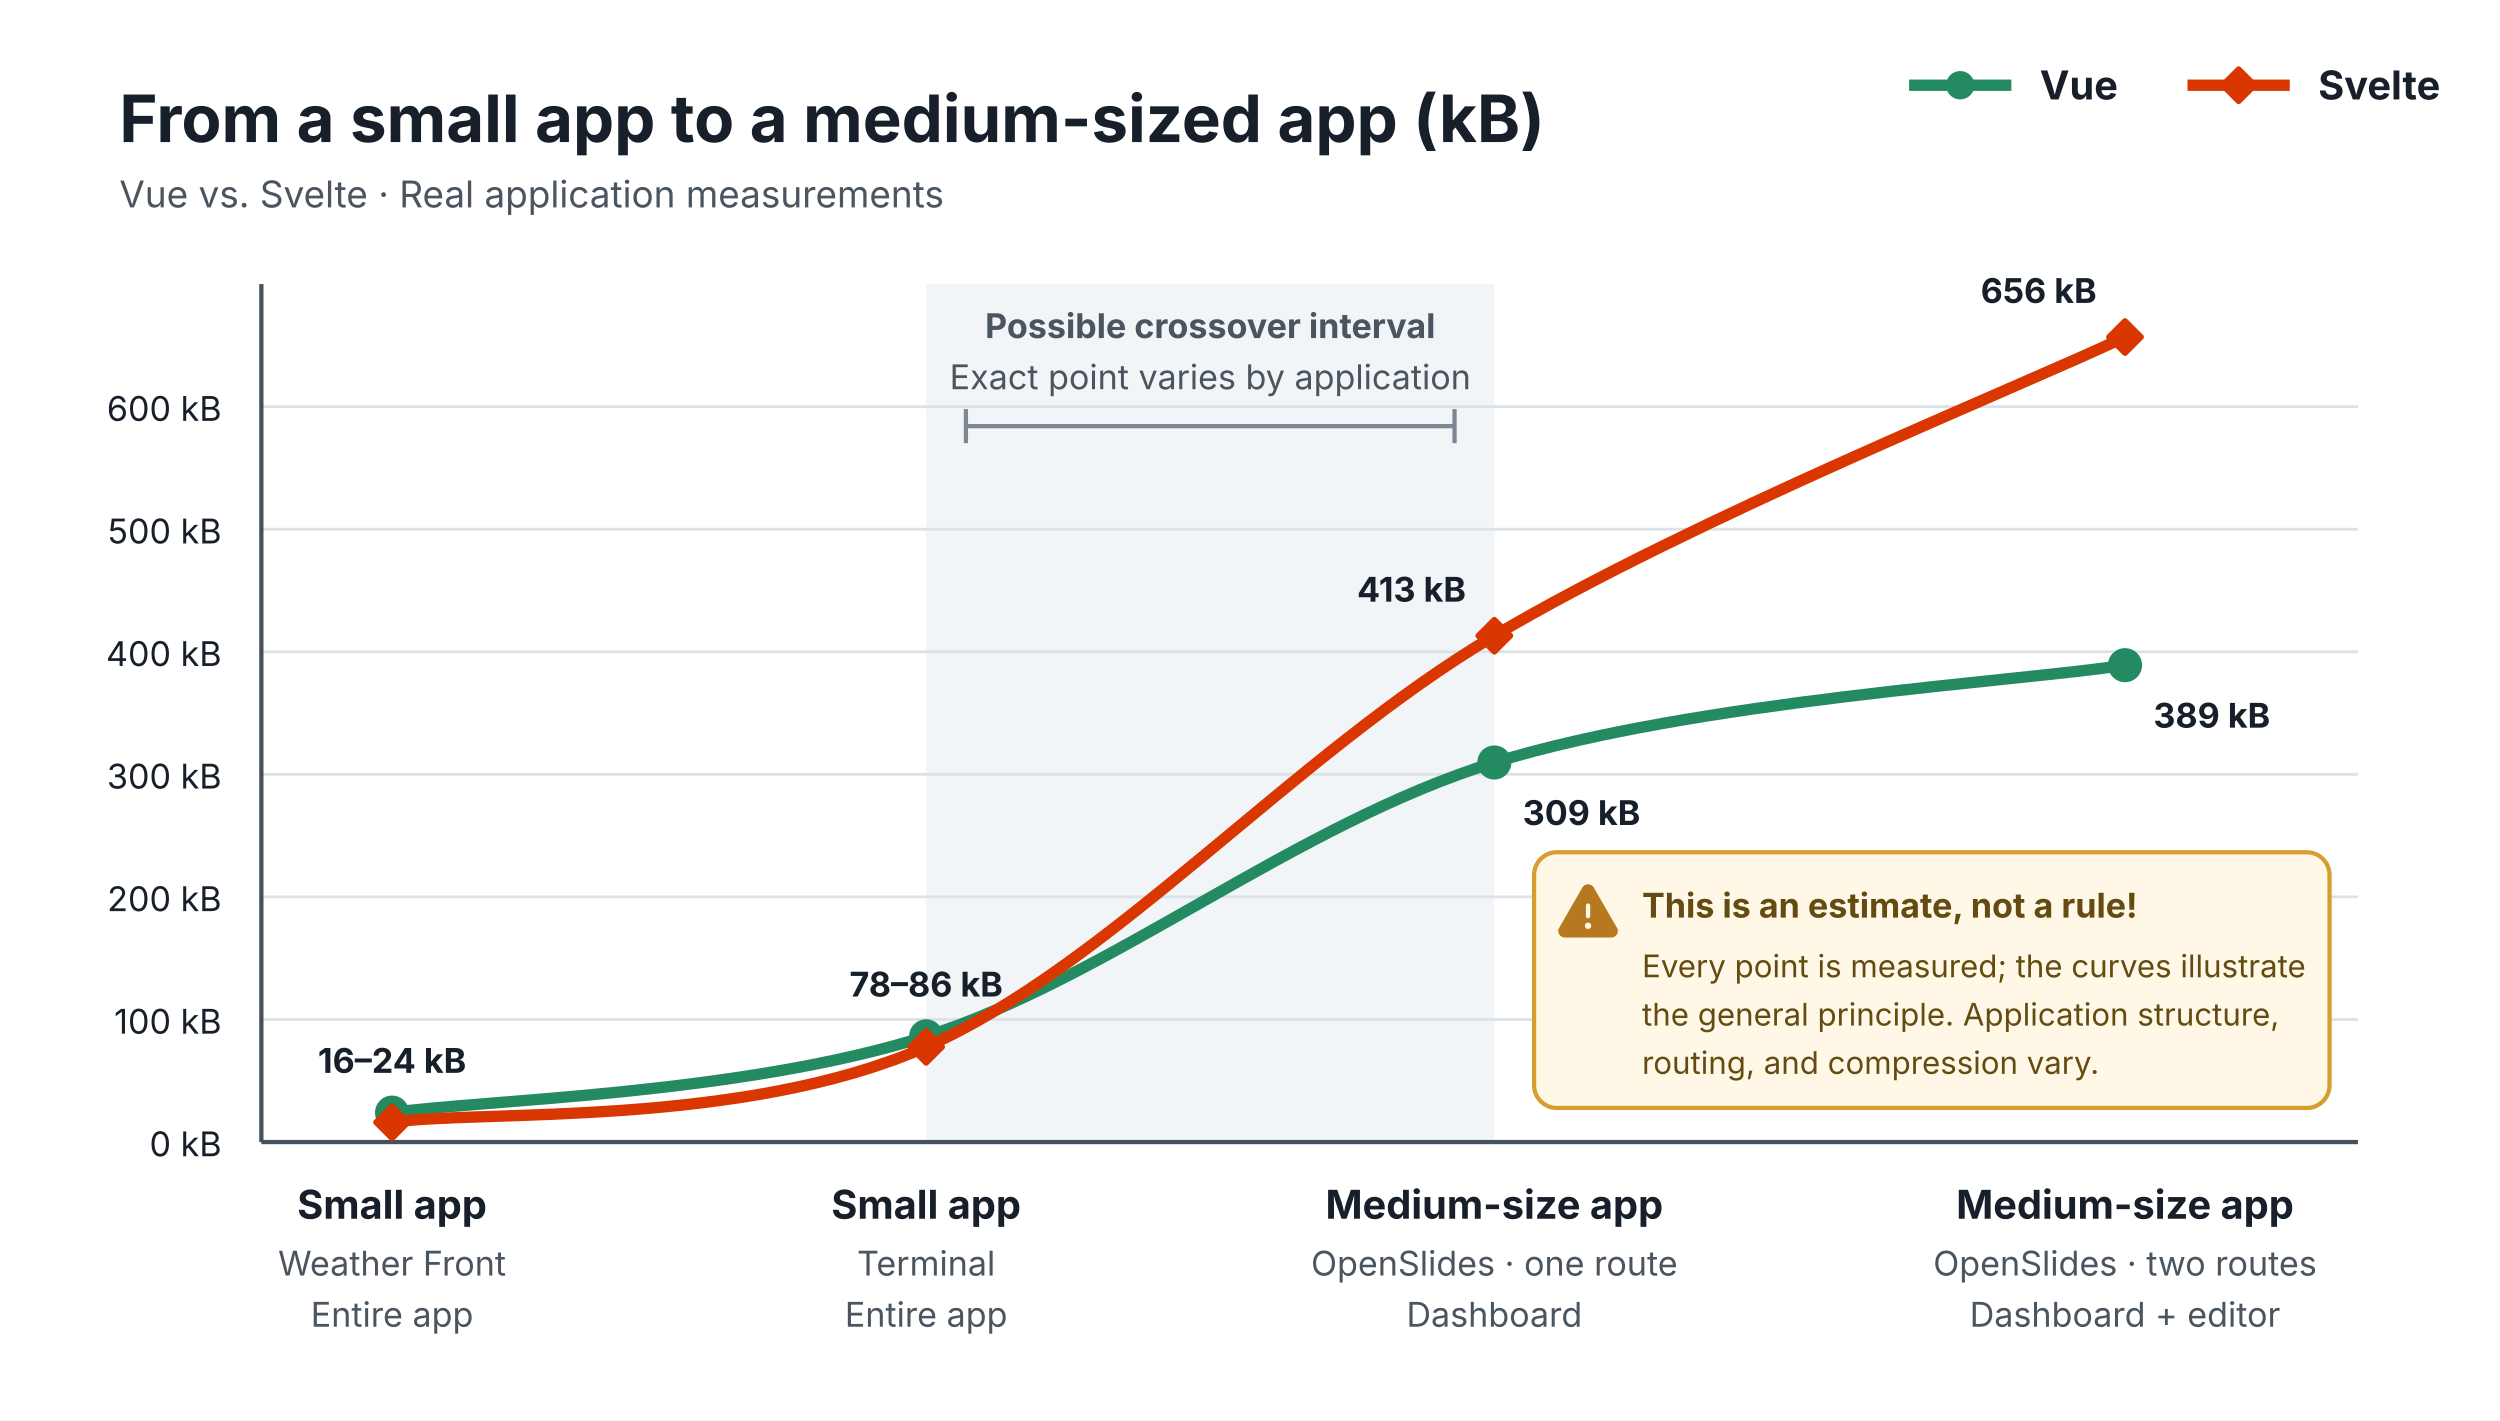
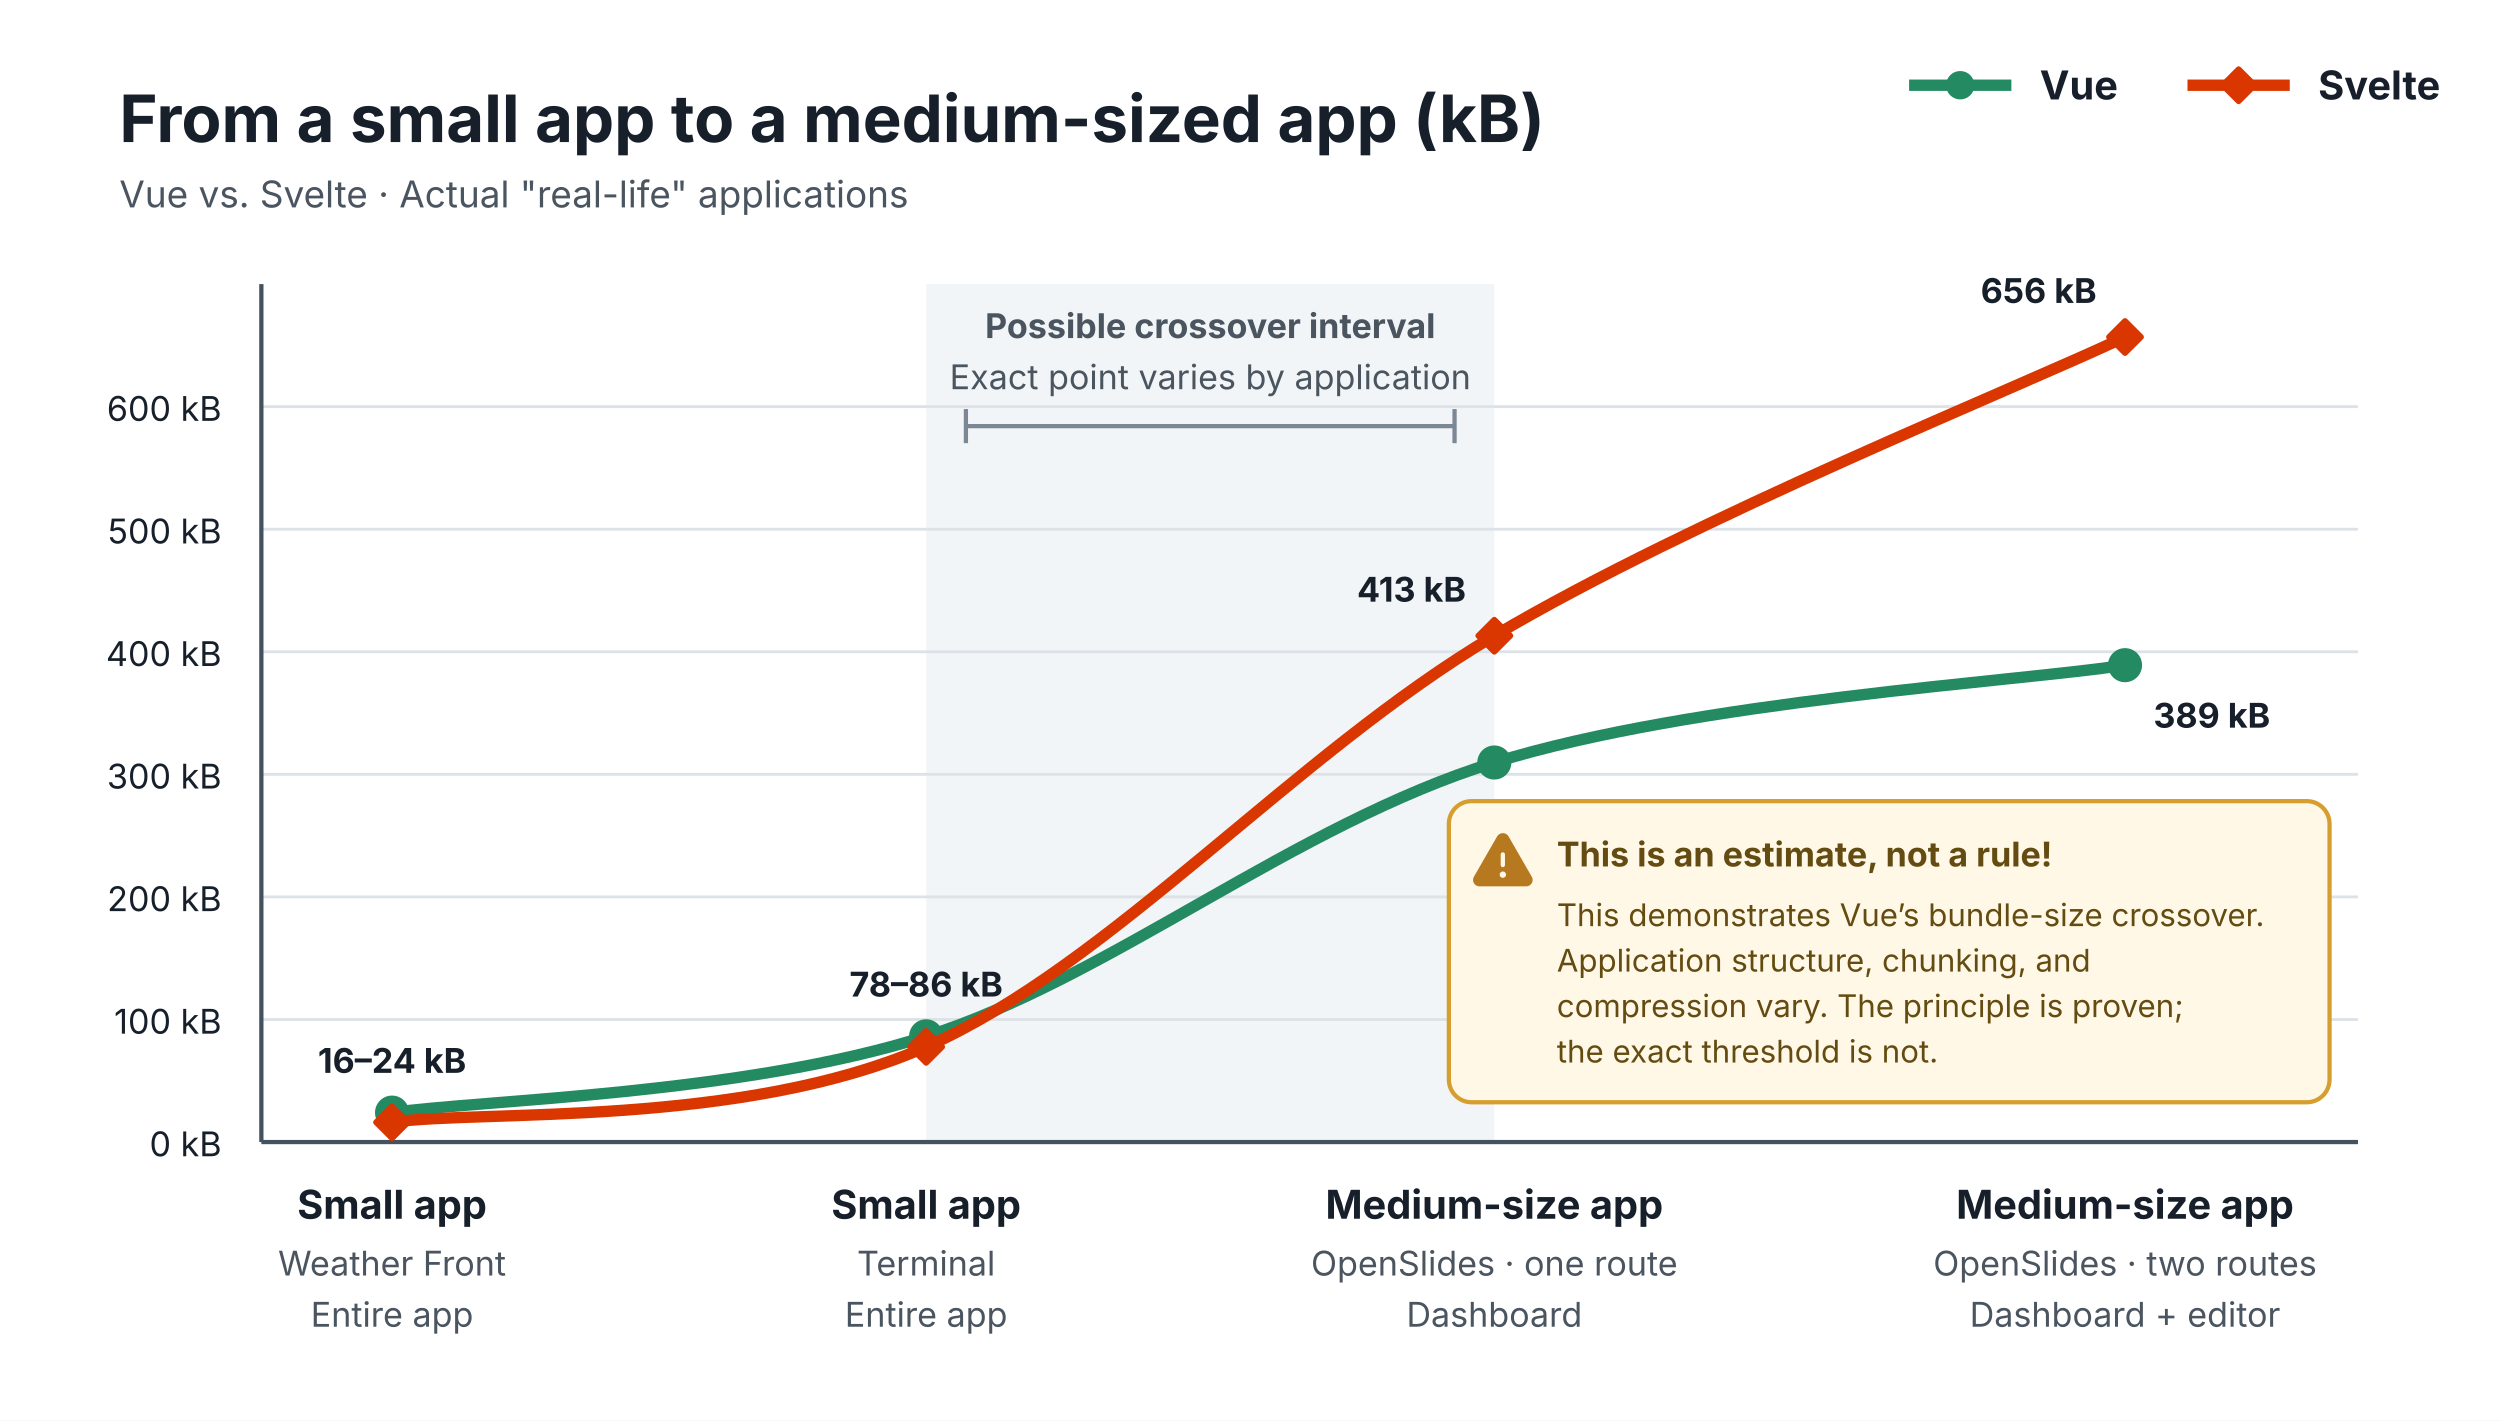
<svg xmlns="http://www.w3.org/2000/svg" width="880" height="500" viewBox="0 0 880 500" role="img" aria-labelledby="title description">
  <style>
    text { font-family: ui-sans-serif, system-ui, -apple-system, BlinkMacSystemFont, "Segoe UI", sans-serif; fill: #17202a; }
    .title { font-size: 23px; font-weight: 700; }
    .subtitle { font-size: 13px; fill: #4a5560; }
    .axis { stroke: #44515e; stroke-width: 1.5; }
    .grid { stroke: #dce2e7; stroke-width: 1; }
    .tick { font-size: 12px; }
    .label { font-size: 14px; font-weight: 650; }
    .detail { font-size: 12px; fill: #4a5560; }
    .value { font-size: 12px; font-weight: 700; }
    .legend { font-size: 14px; font-weight: 650; }
    .crossover { font-size: 12px; font-weight: 700; fill: #4a5560; }
    .callout-box { fill: #fff8e6; stroke: #d69e2e; stroke-width: 1.5; }
    .callout-icon { fill: #b7791f; }
    .callout-title { fill: #644b11; font-size: 12px; font-weight: 750; }
    .callout-text { fill: #644b11; font-size: 11px; }
  </style>
  <rect width="880" height="500" fill="#ffffff" />
  <text x="42" y="50" class="title">From a small app to a medium-sized app (kB)</text>
-   <text x="42" y="73" class="subtitle">Vue vs. Svelte · Real application measurements</text>
+   <text x="42" y="73" class="subtitle">Vue vs. Svelte · Actual "real-life" applications</text>
  <line x1="672" y1="30" x2="708" y2="30" stroke="#238a62" stroke-width="4" />
  <circle cx="690" cy="30" r="5" fill="#238a62" />
  <text x="718" y="35" class="legend">Vue</text>
  <line x1="770" y1="30" x2="806" y2="30" stroke="#d93600" stroke-width="4" />
  <rect x="783" y="25" width="10" height="10" rx="1" fill="#d93600" transform="rotate(45 788 30)" />
  <text x="816" y="35" class="legend">Svelte</text>
  <rect x="326" y="100" width="200" height="302" fill="#f2f5f7" />
  <line x1="92" y1="402" x2="830" y2="402" class="grid" />
  <text x="78" y="407" text-anchor="end" class="tick">0 kB</text>
  <line x1="92" y1="358.86" x2="830" y2="358.86" class="grid" />
  <text x="78" y="363.86" text-anchor="end" class="tick">100 kB</text>
  <line x1="92" y1="315.71" x2="830" y2="315.71" class="grid" />
  <text x="78" y="320.71" text-anchor="end" class="tick">200 kB</text>
  <line x1="92" y1="272.57" x2="830" y2="272.57" class="grid" />
  <text x="78" y="277.57" text-anchor="end" class="tick">300 kB</text>
  <line x1="92" y1="229.43" x2="830" y2="229.43" class="grid" />
  <text x="78" y="234.43" text-anchor="end" class="tick">400 kB</text>
  <line x1="92" y1="186.29" x2="830" y2="186.29" class="grid" />
  <text x="78" y="191.29" text-anchor="end" class="tick">500 kB</text>
  <line x1="92" y1="143.14" x2="830" y2="143.14" class="grid" />
  <text x="78" y="148.14" text-anchor="end" class="tick">600 kB</text>
  <line x1="92" y1="100" x2="92" y2="402" class="axis" />
  <line x1="92" y1="402" x2="830" y2="402" class="axis" />
  <line x1="340" y1="150" x2="512" y2="150" stroke="#7b8794" stroke-width="1.5" />
  <line x1="340" y1="144" x2="340" y2="156" stroke="#7b8794" stroke-width="1.5" />
  <line x1="512" y1="144" x2="512" y2="156" stroke="#7b8794" stroke-width="1.5" />
  <text x="426" y="119" text-anchor="middle" class="crossover">Possible crossover interval</text>
  <text x="426" y="137" text-anchor="middle" class="detail">Exact point varies by application</text>
  <path d="M 138 391.64 C 169.33 387.16, 261.33 385.32, 326 364.78 C 390.67 344.24, 455.67 290.17, 526 268.4 C 596.33 246.63, 711.00 239.85, 748 234.14" fill="none" stroke="#238a62" stroke-width="4" stroke-linecap="round" stroke-linejoin="round" />
  <circle cx="138" cy="391.64" r="6" fill="#238a62" />
  <circle cx="326" cy="364.78" r="6" fill="#238a62" />
  <circle cx="526" cy="268.4" r="6" fill="#238a62" />
  <circle cx="748" cy="234.14" r="6" fill="#238a62" />
  <path d="M 138 395.04 C 169.33 390.62, 261.33 397.03, 326 368.49 C 390.67 339.95, 455.67 265.42, 526 223.78 C 596.33 182.14, 711.00 136.16, 748 118.63" fill="none" stroke="#d93600" stroke-width="4" stroke-linecap="round" stroke-linejoin="round" />
  <rect x="133" y="390.04" width="10" height="10" rx="1" fill="#d93600" transform="rotate(45 138 395.04)" />
  <rect x="321" y="363.49" width="10" height="10" rx="1" fill="#d93600" transform="rotate(45 326 368.49)" />
  <rect x="521" y="218.78" width="10" height="10" rx="1" fill="#d93600" transform="rotate(45 526 223.78)" />
  <rect x="743" y="113.63" width="10" height="10" rx="1" fill="#d93600" transform="rotate(45 748 118.63)" />
  <text x="138" y="377.64" text-anchor="middle" class="value">16–24 kB</text>
  <text x="326" y="350.78" text-anchor="middle" class="value">78–86 kB</text>
  <text x="516" y="211.78" text-anchor="end" class="value">413 kB</text>
  <text x="536" y="290.4" class="value">309 kB</text>
  <text x="738" y="106.63" text-anchor="end" class="value">656 kB</text>
  <text x="758" y="256.14" class="value">389 kB</text>
-   <g transform="translate(540 300)">
-     <rect width="280" height="90" rx="8" class="callout-box" />
+   <g transform="translate(510 282)">
+     <rect width="310" height="106" rx="8" class="callout-box" />
    <g transform="translate(7 9) scale(0.09375)" class="callout-icon">
      <path d="M236.8,188.09,149.35,36.22h0a24.76,24.76,0,0,0-42.7,0L19.2,188.09a23.51,23.51,0,0,0,0,23.72A24.35,24.35,0,0,0,40.55,224h174.9a24.35,24.35,0,0,0,21.33-12.19A23.51,23.51,0,0,0,236.8,188.09ZM120,104a8,8,0,0,1,16,0v40a8,8,0,0,1-16,0Zm8,88a12,12,0,1,1,12-12A12,12,0,0,1,128,192Z" />
    </g>
    <text x="38" y="23" class="callout-title">This is an estimate, not a rule!</text>
-     <text x="38" y="44" class="callout-text">Every point is measured; the curves illustrate</text>
-     <text x="38" y="61" class="callout-text">the general principle. Application structure,</text>
-     <text x="38" y="78" class="callout-text">routing, and compression vary.</text>
+     <text x="38" y="44" class="callout-text">This demonstrates Vue’s bundle-size crossover.</text>
+     <text x="38" y="60" class="callout-text">Application structure, chunking, and</text>
+     <text x="38" y="76" class="callout-text">compression vary. The principle is proven;</text>
+     <text x="38" y="92" class="callout-text">the exact threshold is not.</text>
  </g>
  <text x="138" y="429" text-anchor="middle" class="label">Small app</text>
  <text x="138" y="449" text-anchor="middle" class="detail">Weather Front</text>
  <text x="138" y="467" text-anchor="middle" class="detail">Entire app</text>
  <text x="326" y="429" text-anchor="middle" class="label">Small app</text>
  <text x="326" y="449" text-anchor="middle" class="detail">Terminal</text>
  <text x="326" y="467" text-anchor="middle" class="detail">Entire app</text>
  <text x="526" y="429" text-anchor="middle" class="label">Medium-size app</text>
  <text x="526" y="449" text-anchor="middle" class="detail">OpenSlides · one route</text>
  <text x="526" y="467" text-anchor="middle" class="detail">Dashboard</text>
  <text x="748" y="429" text-anchor="middle" class="label">Medium-size app</text>
  <text x="748" y="449" text-anchor="middle" class="detail">OpenSlides · two routes</text>
  <text x="748" y="467" text-anchor="middle" class="detail">Dashboard + editor</text>
</svg>
